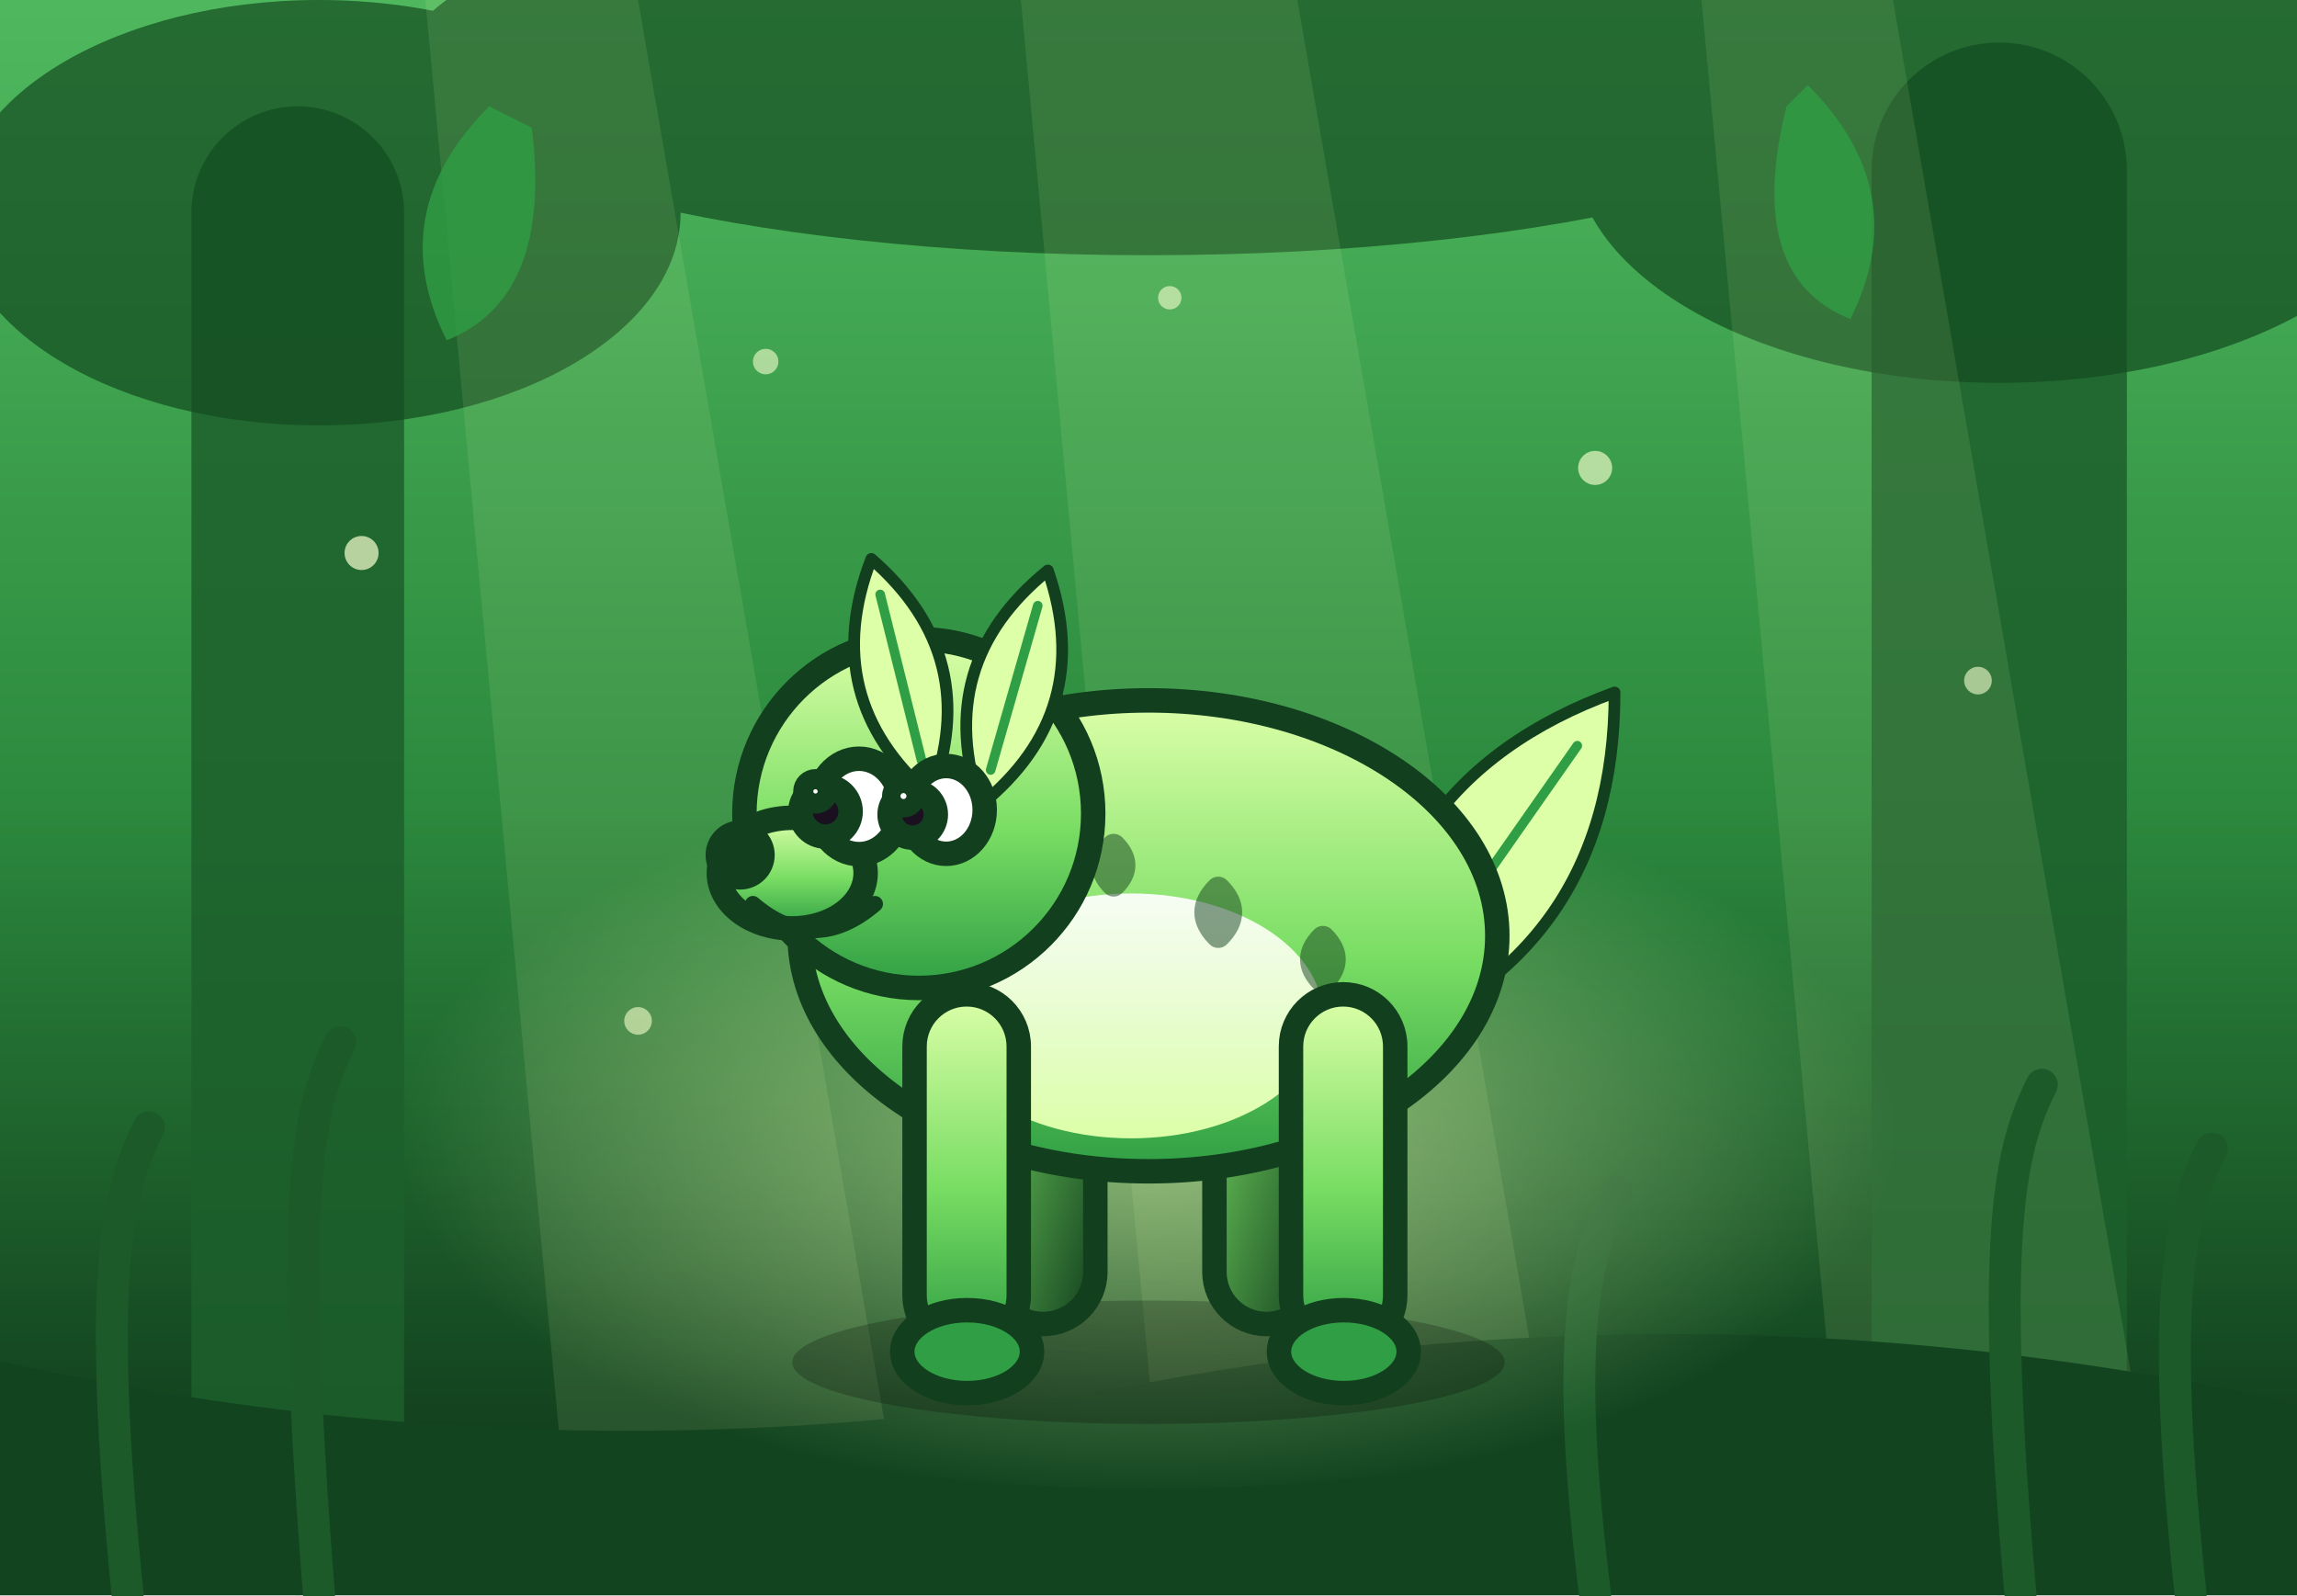
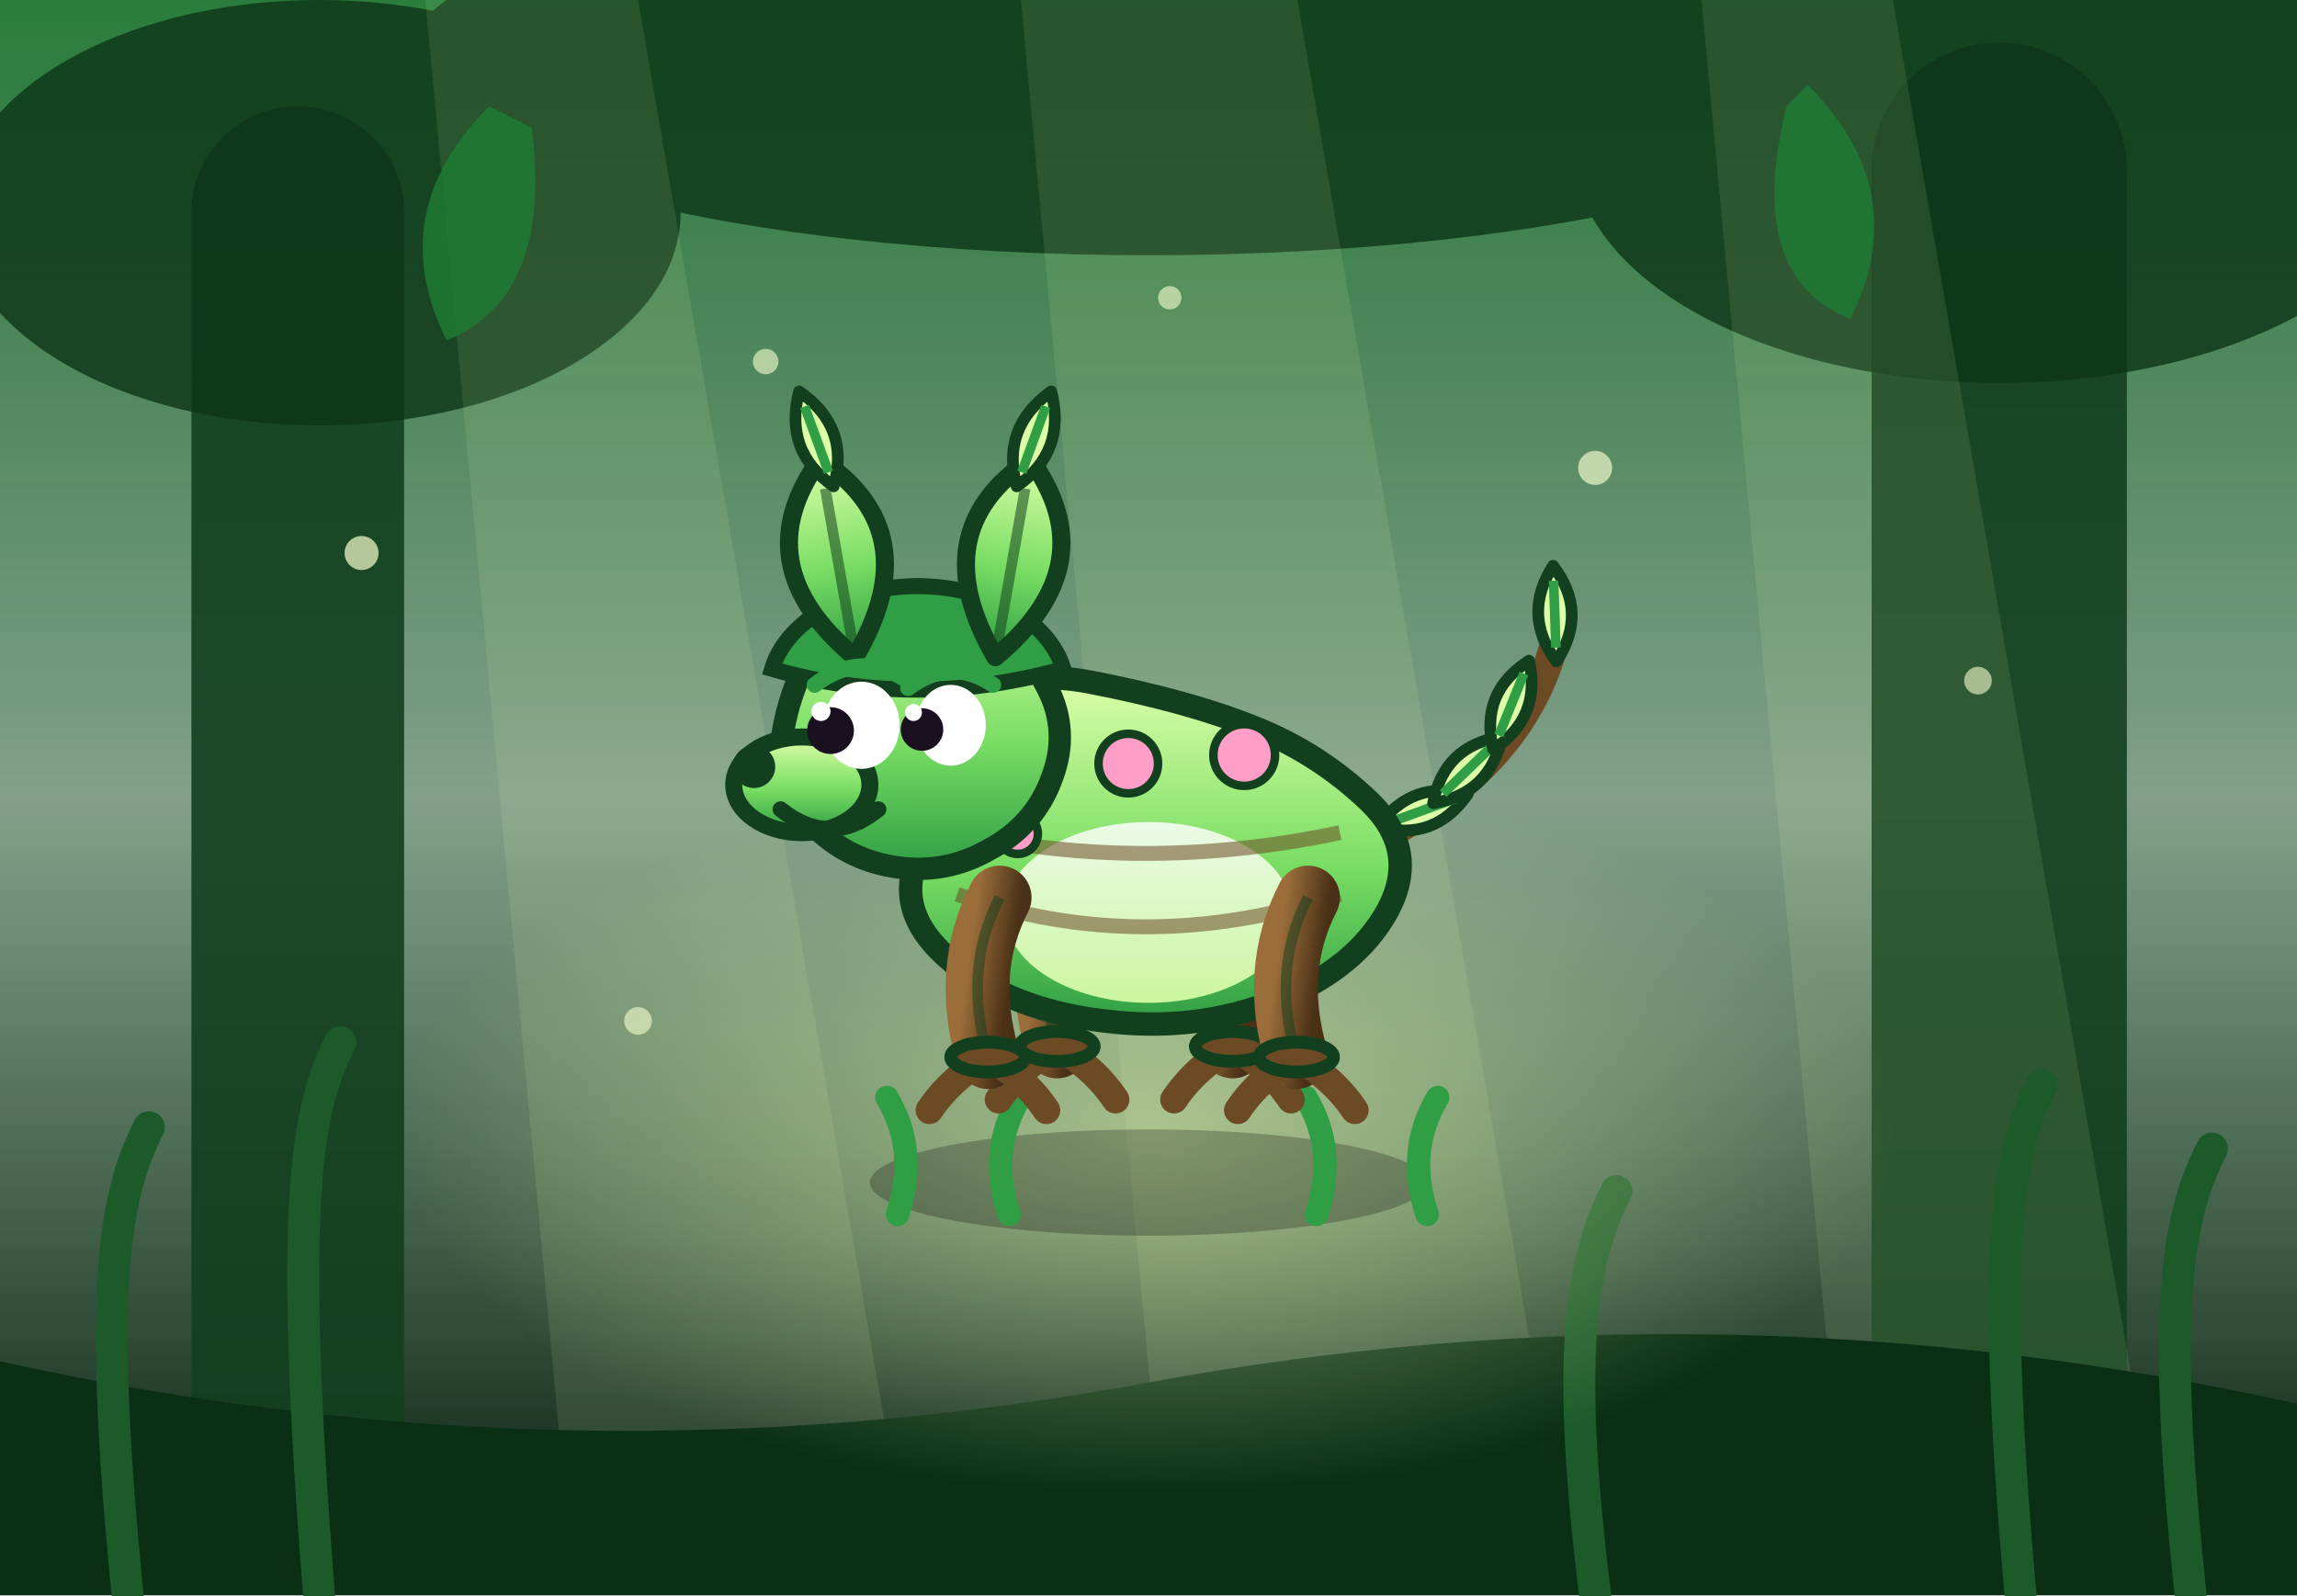
<svg xmlns="http://www.w3.org/2000/svg" viewBox="0 0 216 150">
  <defs>
    <linearGradient id="bodyS3_001" x1="0" y1="0" x2="0" y2="1">
      <stop offset="0%" stop-color="#dcffa8" />
      <stop offset="55%" stop-color="#78dd63" />
      <stop offset="100%" stop-color="#2f9e44" />
    </linearGradient>
    <linearGradient id="body2S3_001" x1="0" y1="0" x2="1" y2="1">
      <stop offset="0%" stop-color="#78dd63" />
      <stop offset="100%" stop-color="#123f1e" />
    </linearGradient>
    <linearGradient id="bellyS3_001" x1="0" y1="0" x2="0" y2="1">
      <stop offset="0%" stop-color="#ffffff" stop-opacity=".92" />
      <stop offset="100%" stop-color="#dcffa8" />
    </linearGradient>
+     <linearGradient id="voidS3_001" x1="0" y1="0" x2="0.3" y2="1">
+       <stop offset="0%" stop-color="#4c2a86" />
+       <stop offset="55%" stop-color="#2a1352" />
+       <stop offset="100%" stop-color="#100628" />
+     </linearGradient>
+     <linearGradient id="metalS3_001" x1="0" y1="0" x2="0" y2="1">
+       <stop offset="0%" stop-color="#c9d2e6" />
+       <stop offset="45%" stop-color="#7d879f" />
+       <stop offset="100%" stop-color="#333a4d" />
+     </linearGradient>
+     <linearGradient id="woodS3_001" x1="0" y1="0" x2="1" y2="1">
+       <stop offset="0%" stop-color="#9a6d3a" />
+       <stop offset="100%" stop-color="#4a3016" />
+     </linearGradient>
    <radialGradient id="stageS3_001" cx="50%" cy="62%" r="55%">
      <stop offset="0%" stop-color="#eaffb4" stop-opacity=".55" />
      <stop offset="70%" stop-color="#eaffb4" stop-opacity="0" />
    </radialGradient>
    <radialGradient id="orbS3_001" cx="42%" cy="38%" r="65%">
      <stop offset="0%" stop-color="#ffffff" stop-opacity=".95" />
      <stop offset="45%" stop-color="#dcffa8" />
      <stop offset="100%" stop-color="#2f9e44" />
    </radialGradient>
+     <radialGradient id="haloS3_001" cx="50%" cy="50%" r="50%">
+       <stop offset="60%" stop-color="#eaffb4" stop-opacity="0" />
+       <stop offset="100%" stop-color="#eaffb4" stop-opacity=".5" />
+     </radialGradient>
+     <linearGradient id="rimS3_001" x1="0" y1="0" x2="1" y2="1">
+       <stop offset="0%" stop-color="#ff9bf5" />
+       <stop offset="100%" stop-color="#eaffb4" stop-opacity=".2" />
+     </linearGradient>
  </defs>
  <defs>
    <linearGradient id="skyS3_001" x1="0" y1="0" x2="0" y2="1">
-       <stop offset="0%" stop-color="#4fb85e" />
-       <stop offset="50%" stop-color="#2c8a3e" />
-       <stop offset="100%" stop-color="#0c2f16" />
+       <stop offset="0%" stop-color="#2a7d3d" />
+       <stop offset="50%" stop-color="#15522480" />
+       <stop offset="100%" stop-color="#06180c" />
    </linearGradient>
  </defs>
  <rect x="0" y="0" width="216" height="150" fill="url(#skyS3_001)" />
-   <g fill="#1c5f2b" opacity=".85">
+   <g fill="#123f1e" opacity=".9">
    <rect x="18" y="10" width="20" height="140" rx="10" />
    <rect x="176" y="4" width="24" height="146" rx="12" />
  </g>
-   <g fill="#134a20" opacity=".7">
+   <g fill="#0d3517" opacity=".8">
    <ellipse cx="30" cy="20" rx="34" ry="20" />
    <ellipse cx="188" cy="14" rx="40" ry="22" />
    <ellipse cx="108" cy="6" rx="70" ry="18" />
  </g>
  <polygon points="40,0 60,0 86,150 54,150" fill="#eaffb0" opacity=".10" />
  <polygon points="96,0 122,0 148,150 110,150" fill="#eaffb0" opacity=".10" />
  <polygon points="160,0 178,0 204,150 174,150" fill="#eaffb0" opacity=".10" />
-   <g fill="#2f9e44" opacity=".8">
+   <g fill="#1f7a33" opacity=".85">
    <path d="M46,10 q-10,10 -4,22 q10,-4 8,-20 Z" />
    <path d="M170,8 q10,10 4,22 q-10,-4 -6,-20 Z" />
  </g>
  <circle cx="34" cy="52" r="1.6" fill="#f6ffcf" opacity="0.7" />
  <circle cx="72" cy="34" r="1.2" fill="#f6ffcf" opacity="0.6" />
  <circle cx="150" cy="44" r="1.6" fill="#f6ffcf" opacity="0.65" />
  <circle cx="186" cy="64" r="1.3" fill="#f6ffcf" opacity="0.6" />
  <circle cx="110" cy="28" r="1.1" fill="#f6ffcf" opacity="0.6" />
  <circle cx="60" cy="96" r="1.3" fill="#f6ffcf" opacity="0.6" />
-   <path d="M0,150 L0,128 Q54,140 108,130 T216,132 L216,150 Z" fill="#12451f" />
+   <path d="M0,150 L0,128 Q54,140 108,130 T216,132 L216,150 Z" fill="#0a2f14" />
  <path d="M12,150 C9,120 11,112 14,106" stroke="#1c5a2a" stroke-width="3" fill="none" stroke-linecap="round" />
  <path d="M30,150 C27,112 29,104 32,98" stroke="#1c5a2a" stroke-width="3" fill="none" stroke-linecap="round" />
  <path d="M190,150 C187,116 189,108 192,102" stroke="#1c5a2a" stroke-width="3" fill="none" stroke-linecap="round" />
  <path d="M206,150 C203,122 205,114 208,108" stroke="#1c5a2a" stroke-width="3" fill="none" stroke-linecap="round" />
  <path d="M150,150 C147,126 149,118 152,112" stroke="#1c5a2a" stroke-width="3" fill="none" stroke-linecap="round" />
  <ellipse cx="108" cy="96" rx="92" ry="44" fill="url(#stageS3_001)" />
-   <ellipse cx="108" cy="128.1" rx="33.5" ry="5.8" fill="#000" opacity=".22" />
-   <g stroke="#123f1e" stroke-width="2.3" stroke-linejoin="round" stroke-linecap="round">
-     <rect x="93.2" y="92.4" width="9.8" height="32.1" rx="4.9" fill="url(#body2S3_001)" />
-     <rect x="114.2" y="92.4" width="9.8" height="32.1" rx="4.9" fill="url(#body2S3_001)" />
-     <g transform="rotate(35 140.144 81.8008)" stroke="#123f1e" stroke-width="1.1" stroke-linejoin="round">
-       <path d="M140.144,61.432 Q154.402,81.801 140.144,102.17 Q125.886,81.801 140.144,61.432 Z" fill="#dcffa8" />
-       <line x1="140.144" y1="67.543" x2="140.144" y2="96.059" stroke="#2f9e44" stroke-width="0.9" />
+   <ellipse cx="108.0" cy="111.2" rx="26.2" ry="5.0" fill="#000" opacity=".24" />
+   <path d="M84.4,114.2 q2,-6 -1,-11" fill="none" stroke="#2f9e44" stroke-width="2.2" stroke-linecap="round" />
+   <path d="M94.9,114.2 q-2,-6 1,-11" fill="none" stroke="#2f9e44" stroke-width="2.2" stroke-linecap="round" />
+   <path d="M123.8,114.2 q2,-6 -1,-11" fill="none" stroke="#2f9e44" stroke-width="2.2" stroke-linecap="round" />
+   <path d="M134.2,114.2 q-2,-6 1,-11" fill="none" stroke="#2f9e44" stroke-width="2.2" stroke-linecap="round" />
+   <path d="M129.5,79.0 q15.0,-7.5 17.2,-21.0" fill="none" stroke="#6b4a24" stroke-width="2.7" stroke-linecap="round" />
+   <g transform="rotate(70 133.8 76.2)" stroke="#123f1e" stroke-width="1.1" stroke-linejoin="round">
+     <path d="M133.8,71.7 Q137.0,76.2 133.8,80.7 Q130.7,76.2 133.8,71.7 Z" fill="#dcffa8" />
+     <line x1="133.8" y1="73.0" x2="133.8" y2="79.3" stroke="#2f9e44" stroke-width="0.9" />
+   </g>
+   <g transform="rotate(46 138.0 72.4)" stroke="#123f1e" stroke-width="1.1" stroke-linejoin="round">
+     <path d="M138.0,67.9 Q141.1,72.4 138.0,76.9 Q134.8,72.4 138.0,67.9 Z" fill="#dcffa8" />
+     <line x1="138.0" y1="69.3" x2="138.0" y2="75.6" stroke="#2f9e44" stroke-width="0.9" />
+   </g>
+   <g transform="rotate(22 142.1 66.3)" stroke="#123f1e" stroke-width="1.1" stroke-linejoin="round">
+     <path d="M142.1,61.8 Q145.2,66.3 142.1,70.8 Q138.9,66.3 142.1,61.8 Z" fill="#dcffa8" />
+     <line x1="142.1" y1="63.1" x2="142.1" y2="69.4" stroke="#2f9e44" stroke-width="0.9" />
+   </g>
+   <g transform="rotate(-2 146.2 57.7)" stroke="#123f1e" stroke-width="1.1" stroke-linejoin="round">
+     <path d="M146.2,53.2 Q149.4,57.7 146.2,62.2 Q143.1,57.7 146.2,53.2 Z" fill="#dcffa8" />
+     <line x1="146.2" y1="54.6" x2="146.2" y2="60.9" stroke="#2f9e44" stroke-width="0.9" />
+   </g>
+   <path d="M100.5,83.4 q-3.5,6.8 -1.1,15.0" fill="none" stroke="url(#woodS3_001)" stroke-width="6.0" stroke-linecap="round" />
+   <path d="M100.5,83.4 q-3.5,6.8 -1.1,15.0" fill="none" stroke="#123f1e" stroke-width="1" opacity=".5" />
+   <path d="M99.4,98.4 q-3.5,2.0 -5.5,5.0" fill="none" stroke="#6b4a24" stroke-width="2.6" stroke-linecap="round" />
+   <path d="M99.4,98.4 q3.5,2.0 5.5,5.0" fill="none" stroke="#6b4a24" stroke-width="2.6" stroke-linecap="round" />
+   <ellipse cx="99.4" cy="98.4" rx="3.5" ry="1.4" fill="#6b4a24" stroke="#123f1e" stroke-width="1.2" />
+   <path d="M117.0,83.4 q-3.5,6.8 -1.1,15.0" fill="none" stroke="url(#woodS3_001)" stroke-width="6.0" stroke-linecap="round" />
+   <path d="M117.0,83.4 q-3.5,6.8 -1.1,15.0" fill="none" stroke="#123f1e" stroke-width="1" opacity=".5" />
+   <path d="M115.9,98.4 q-3.5,2.0 -5.5,5.0" fill="none" stroke="#6b4a24" stroke-width="2.6" stroke-linecap="round" />
+   <path d="M115.9,98.4 q3.5,2.0 5.5,5.0" fill="none" stroke="#6b4a24" stroke-width="2.6" stroke-linecap="round" />
+   <ellipse cx="115.9" cy="98.4" rx="3.5" ry="1.4" fill="#6b4a24" stroke="#123f1e" stroke-width="1.2" />
+   <path d="M128.8,75.4 Q133.5,80.0 130.5,85.6 Q127.5,91.1 120.0,94.1 Q112.4,97.1 103.8,96.0 Q95.2,95.0 89.6,90.5 Q84.0,85.9 86.3,80.6 Q88.5,75.2 90.8,68.8 Q93.0,62.4 102.3,64.1 Q111.7,65.9 117.9,68.4 Q124.0,70.8 128.8,75.4 Z" fill="url(#bodyS3_001)" stroke="#123f1e" stroke-width="2.2" stroke-linejoin="round" />
+   <ellipse cx="108.0" cy="85.8" rx="13.5" ry="8.5" fill="url(#bellyS3_001)" opacity=".9" />
+   <path d="M90.0,78.3 q17.5,3.9 36.0,0" fill="none" stroke="#6b4a24" stroke-width="1.4" opacity=".55" />
+   <path d="M90.0,84.1 q17.5,6.1 36.0,0" fill="none" stroke="#6b4a24" stroke-width="1.4" opacity=".55" />
+   <circle cx="106.1" cy="71.8" r="2.8" fill="#ff9ec7" stroke="#123f1e" stroke-width="0.8" />
+   <circle cx="95.7" cy="78.4" r="1.9" fill="#ff9ec7" stroke="#123f1e" stroke-width="0.8" />
+   <circle cx="117.0" cy="71.0" r="2.9" fill="#ff9ec7" stroke="#123f1e" stroke-width="0.8" />
+   <path d="M94.0,84.4 q-3.5,6.8 -1.1,15.0" fill="none" stroke="url(#woodS3_001)" stroke-width="6.0" stroke-linecap="round" />
+   <path d="M94.0,84.4 q-3.5,6.8 -1.1,15.0" fill="none" stroke="#123f1e" stroke-width="1" opacity=".5" />
+   <path d="M92.9,99.4 q-3.5,2.0 -5.5,5.0" fill="none" stroke="#6b4a24" stroke-width="2.6" stroke-linecap="round" />
+   <path d="M92.9,99.4 q3.5,2.0 5.5,5.0" fill="none" stroke="#6b4a24" stroke-width="2.6" stroke-linecap="round" />
+   <ellipse cx="92.9" cy="99.4" rx="3.5" ry="1.4" fill="#6b4a24" stroke="#123f1e" stroke-width="1.2" />
+   <path d="M123.0,84.4 q-3.5,6.8 -1.1,15.0" fill="none" stroke="url(#woodS3_001)" stroke-width="6.0" stroke-linecap="round" />
+   <path d="M123.0,84.4 q-3.5,6.8 -1.1,15.0" fill="none" stroke="#123f1e" stroke-width="1" opacity=".5" />
+   <path d="M121.9,99.4 q-3.5,2.0 -5.5,5.0" fill="none" stroke="#6b4a24" stroke-width="2.6" stroke-linecap="round" />
+   <path d="M121.9,99.4 q3.5,2.0 5.5,5.0" fill="none" stroke="#6b4a24" stroke-width="2.6" stroke-linecap="round" />
+   <ellipse cx="121.9" cy="99.4" rx="3.5" ry="1.4" fill="#6b4a24" stroke="#123f1e" stroke-width="1.2" />
+   <path d="M98.5,64.7 Q100.6,68.8 98.9,73.2 Q97.3,77.6 93.0,79.9 Q88.8,82.3 84.0,81.5 Q79.2,80.7 76.0,77.1 Q72.9,73.5 73.6,69.0 Q74.3,64.6 76.7,60.6 Q79.1,56.7 84.0,55.7 Q88.9,54.7 92.7,57.7 Q96.4,60.6 98.5,64.7 Z" fill="url(#bodyS3_001)" stroke="#123f1e" stroke-width="2.1" stroke-linejoin="round" />
+   <path d="M72.6,62.9 a14.0,9.8 0 0 1 27.4,0 q-14.0,3.9 -27.4,0 Z" fill="#2f9e44" stroke="#123f1e" stroke-width="1.5" />
+   <ellipse cx="75.4" cy="73.8" rx="6.4" ry="4.5" fill="url(#bodyS3_001)" stroke="#123f1e" stroke-width="1.6" />
+   <circle cx="70.9" cy="72.1" r="2.0" fill="#123f1e" />
+   <g transform="rotate(-10 80.4 61.8)">
+     <path d="M80.4,61.8 Q71.6,51.4 80.4,42.9 Q89.3,51.4 80.4,61.8 Z" fill="url(#bodyS3_001)" stroke="#123f1e" stroke-width="1.7" stroke-linejoin="round" />
+     <line x1="80.4" y1="61.8" x2="80.4" y2="45.7" stroke="#123f1e" stroke-width="1" opacity=".55" />
+     <g transform="rotate(-10 80.4 41.0)" stroke="#123f1e" stroke-width="1.1" stroke-linejoin="round">
+       <path d="M80.4,36.2 Q83.8,41.0 80.4,45.7 Q77.1,41.0 80.4,36.2 Z" fill="#dcffa8" />
+       <line x1="80.4" y1="37.7" x2="80.4" y2="44.3" stroke="#2f9e44" stroke-width="0.9" />
    </g>
-     <ellipse cx="108" cy="88" rx="32.8" ry="22.14" fill="url(#bodyS3_001)" />
-     <ellipse cx="106.36" cy="95.528" rx="18.04" ry="11.513" fill="url(#bellyS3_001)" stroke="none" />
-     <path d="M114.56,83.586 Q116.76,85.786 114.56,87.986 Q112.36,85.786 114.56,83.586 Z" fill="#123f1e" opacity=".5" />
-     <path d="M124.4,88.214 Q126.4,90.214 124.4,92.214 Q122.4,90.214 124.4,88.214 Z" fill="#123f1e" opacity=".5" />
-     <path d="M104.72,79.558 Q106.52,81.358 104.72,83.158 Q102.92,81.358 104.72,79.558 Z" fill="#123f1e" opacity=".5" />
-     <rect x="86.0" y="93.5" width="9.8" height="33.2" rx="4.9" fill="url(#bodyS3_001)" />
-     <ellipse cx="90.944" cy="127.1" rx="6.1" ry="3.9" fill="#2f9e44" />
-     <rect x="121.4" y="93.5" width="9.8" height="33.2" rx="4.9" fill="url(#bodyS3_001)" />
-     <ellipse cx="126.368" cy="127.1" rx="6.1" ry="3.9" fill="#2f9e44" />
-     <circle cx="86.4" cy="76.5" r="16.4" fill="url(#bodyS3_001)" />
-     <g transform="rotate(-14 84.712 63.6952)" stroke="#123f1e" stroke-width="1.1" stroke-linejoin="round">
-       <path d="M84.712,52.215 Q92.748,63.695 84.712,75.175 Q76.676,63.695 84.712,52.215 Z" fill="#dcffa8" />
-       <line x1="84.712" y1="55.659" x2="84.712" y2="71.731" stroke="#2f9e44" stroke-width="0.9" />
+   </g>
+   <g transform="rotate(10 93.6 61.8)">
+     <path d="M93.6,61.8 Q84.8,51.4 93.6,42.9 Q102.4,51.4 93.6,61.8 Z" fill="url(#bodyS3_001)" stroke="#123f1e" stroke-width="1.7" stroke-linejoin="round" />
+     <line x1="93.6" y1="61.8" x2="93.6" y2="45.7" stroke="#123f1e" stroke-width="1" opacity=".55" />
+     <g transform="rotate(10 93.6 41.0)" stroke="#123f1e" stroke-width="1.1" stroke-linejoin="round">
+       <path d="M93.6,36.2 Q96.9,41.0 93.6,45.7 Q90.3,41.0 93.6,36.2 Z" fill="#dcffa8" />
+       <line x1="93.6" y1="37.7" x2="93.6" y2="44.3" stroke="#2f9e44" stroke-width="0.9" />
    </g>
-     <g transform="rotate(16 95.372 64.6792)" stroke="#123f1e" stroke-width="1.1" stroke-linejoin="round">
-       <path d="M95.372,53.199 Q103.408,64.679 95.372,76.159 Q87.336,64.679 95.372,53.199 Z" fill="#dcffa8" />
-       <line x1="95.372" y1="56.643" x2="95.372" y2="72.715" stroke="#2f9e44" stroke-width="0.9" />
-     </g>
-     <ellipse cx="74.5" cy="82.1" rx="6.9" ry="5.2" fill="url(#bodyS3_001)" />
-     <circle cx="69.6" cy="80.4" r="2.1" fill="#123f1e" />
-     <ellipse cx="80.776" cy="75.831" rx="3.936" ry="4.487" fill="#ffffff" />
-     <circle cx="77.627" cy="76.304" r="2.362" fill="#1a1020" />
-     <circle cx="76.683" cy="74.414" r="0.945" fill="#fff" />
-     <ellipse cx="88.976" cy="76.159" rx="3.621" ry="4.128" fill="#ffffff" />
-     <circle cx="85.827" cy="76.594" r="2.173" fill="#1a1020" />
-     <circle cx="84.958" cy="74.856" r="0.869" fill="#fff" />
-     <path d="M70.8,85.0 q5.74,4.92 11.48,0" fill="none" stroke="#123f1e" stroke-width="1.5" />
  </g>
+   <ellipse cx="81.0" cy="68.2" rx="3.6" ry="4.1" fill="#ffffff" />
+   <circle cx="78.1" cy="68.7" r="2.2" fill="#1a1020" />
+   <circle cx="77.2" cy="66.9" r="0.9" fill="#fff" />
+   <path d="M76.6,64.4 q4.4,-3.3 8.7,-0.4" fill="none" stroke="#2f9e44" stroke-width="1.5" stroke-linecap="round" />
+   <ellipse cx="89.4" cy="68.2" rx="3.3" ry="3.8" fill="#ffffff" />
+   <circle cx="86.7" cy="68.6" r="2.0" fill="#1a1020" />
+   <circle cx="85.9" cy="67.0" r="0.8" fill="#fff" />
+   <path d="M85.4,64.7 q4.0,-3.0 8.0,-0.3" fill="none" stroke="#2f9e44" stroke-width="1.5" stroke-linecap="round" />
+   <path d="M73.4,76.1 q4.6,3.7 9.2,0" fill="none" stroke="#123f1e" stroke-width="1.5" stroke-linecap="round" />
</svg>
